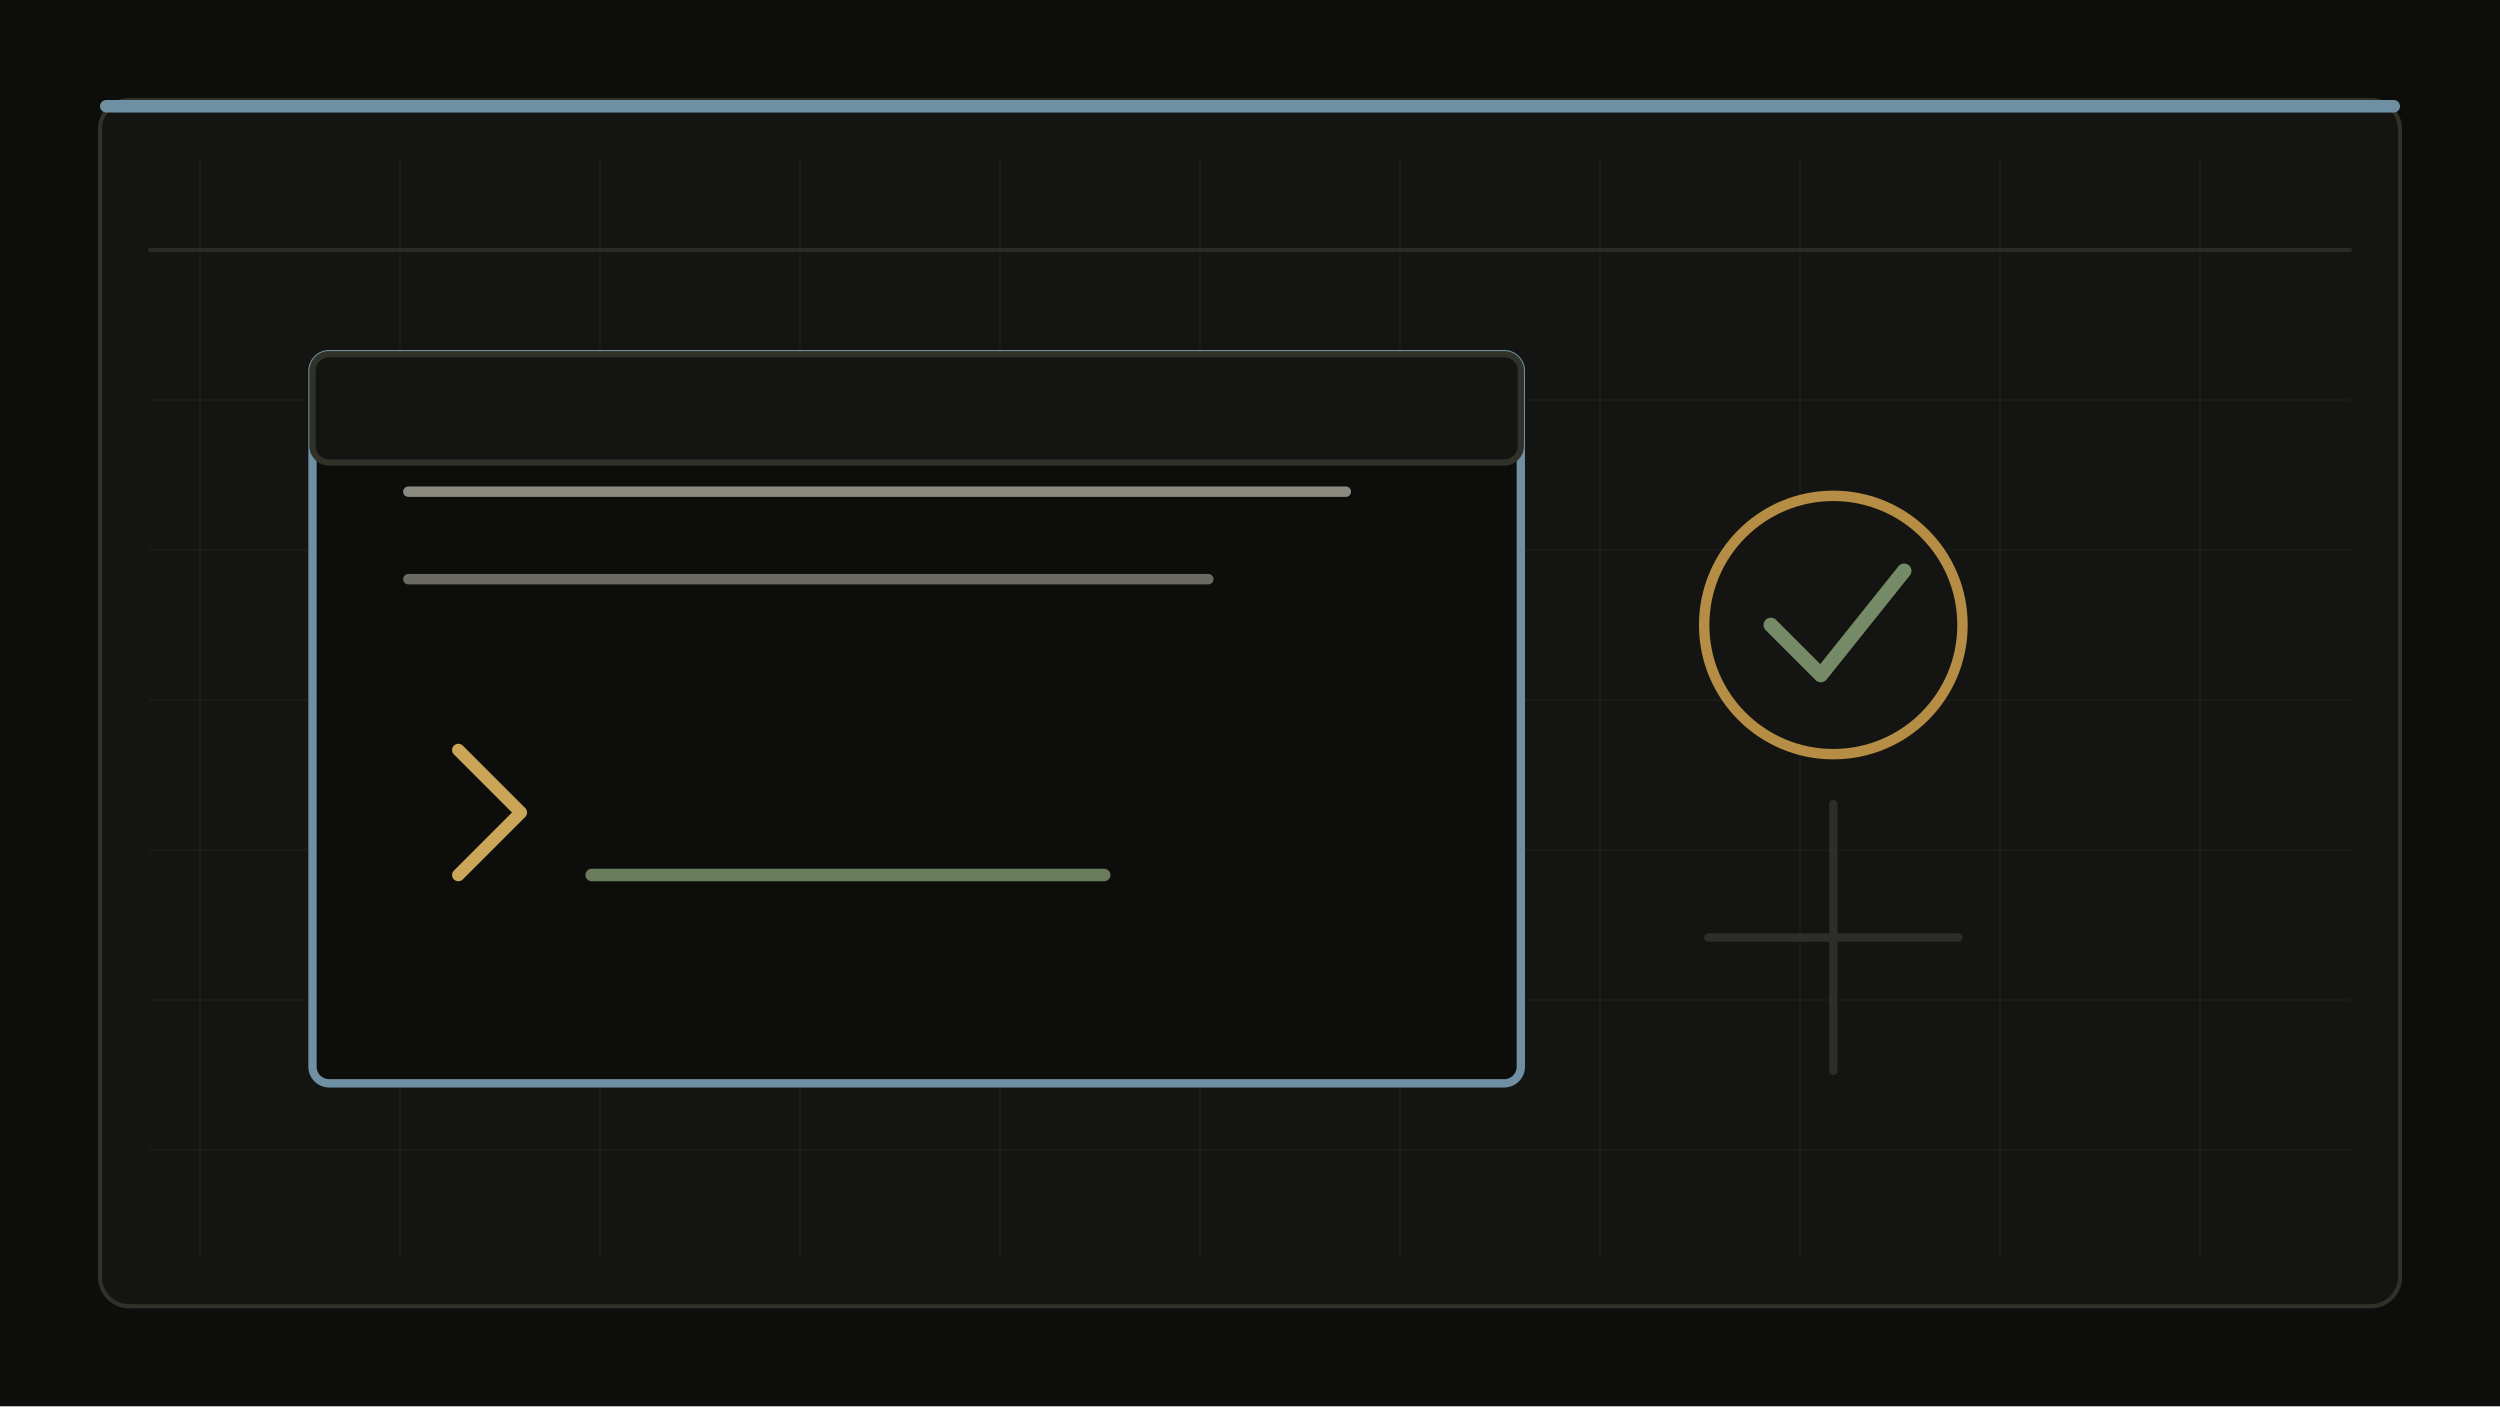
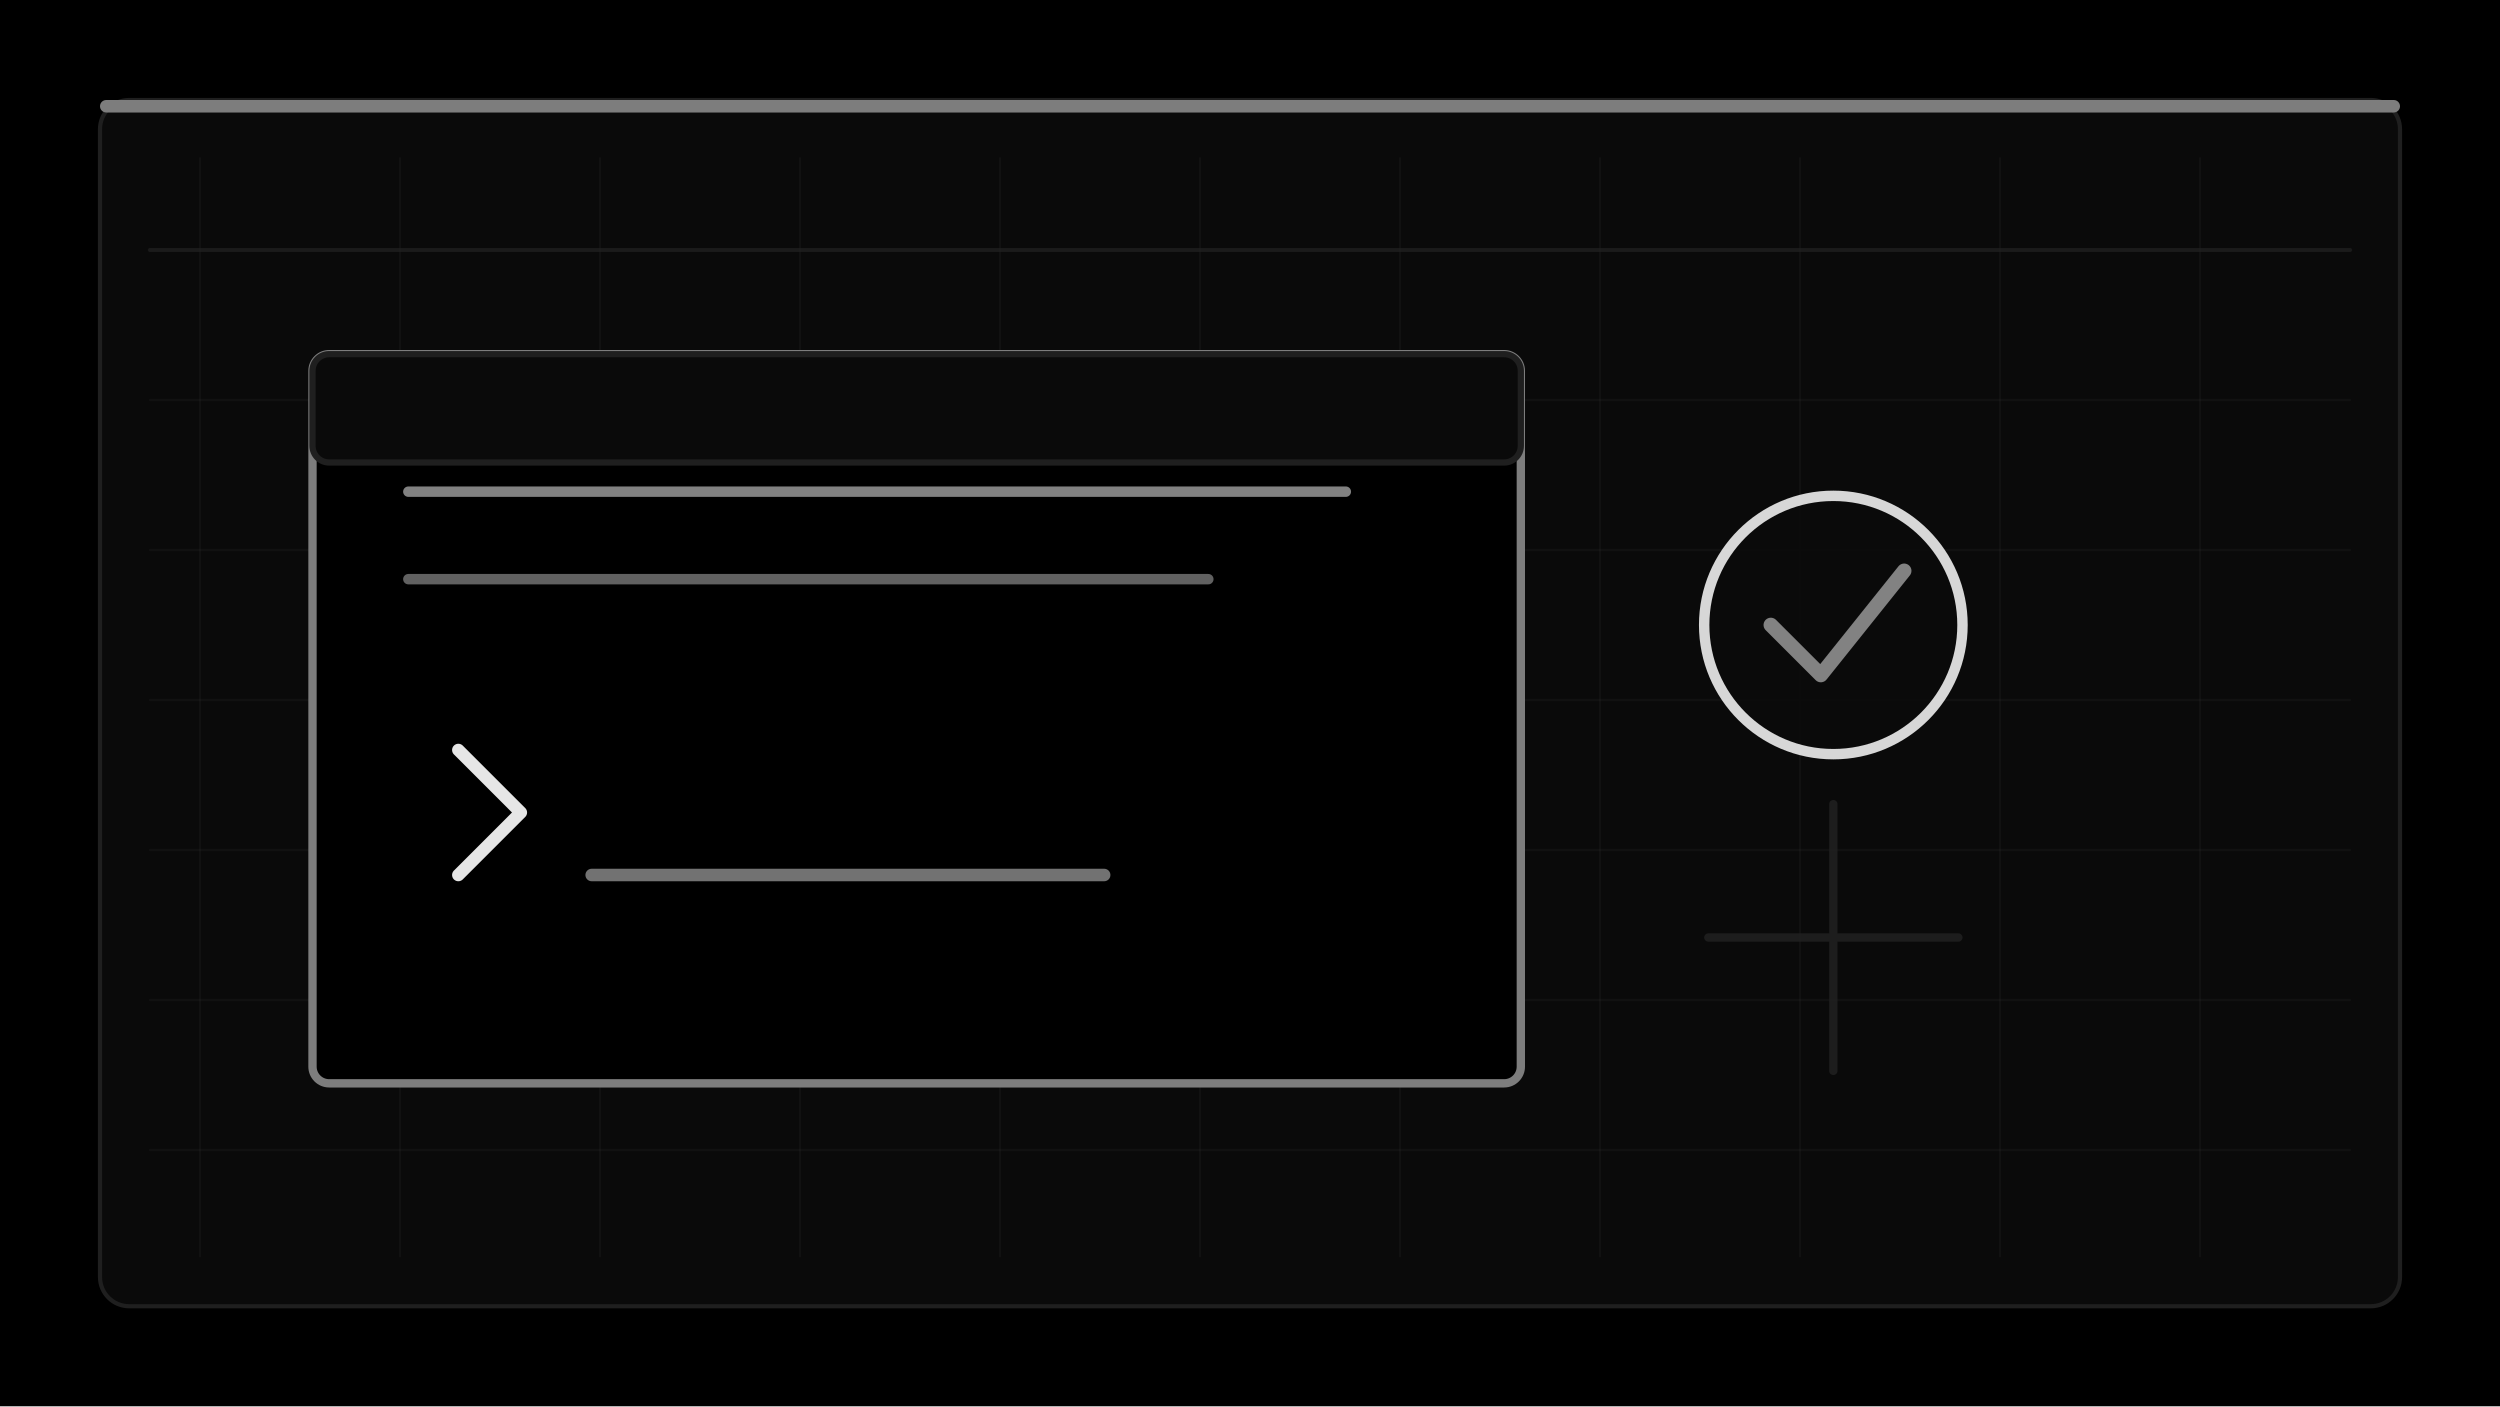
<svg xmlns="http://www.w3.org/2000/svg" viewBox="0 0 1200 675" role="img" aria-hidden="true">
-   <rect x="0" y="0" width="1200" height="675" rx="0" fill="#0d0e0c" opacity="1" />
-   <rect x="48" y="48" width="1104" height="579" rx="14" fill="#141512" stroke="#303129" stroke-width="2" opacity="1" />
-   <rect x="48" y="48" width="1104" height="6" rx="3" fill="#6f8fa3" opacity="1" />
-   <line x1="96" y1="76" x2="96" y2="603" stroke="#eee9dc" stroke-width="1" opacity="0.035" stroke-linecap="round" />
-   <line x1="192" y1="76" x2="192" y2="603" stroke="#eee9dc" stroke-width="1" opacity="0.035" stroke-linecap="round" />
-   <line x1="288" y1="76" x2="288" y2="603" stroke="#eee9dc" stroke-width="1" opacity="0.035" stroke-linecap="round" />
-   <line x1="384" y1="76" x2="384" y2="603" stroke="#eee9dc" stroke-width="1" opacity="0.035" stroke-linecap="round" />
-   <line x1="480" y1="76" x2="480" y2="603" stroke="#eee9dc" stroke-width="1" opacity="0.035" stroke-linecap="round" />
-   <line x1="576" y1="76" x2="576" y2="603" stroke="#eee9dc" stroke-width="1" opacity="0.035" stroke-linecap="round" />
-   <line x1="672" y1="76" x2="672" y2="603" stroke="#eee9dc" stroke-width="1" opacity="0.035" stroke-linecap="round" />
-   <line x1="768" y1="76" x2="768" y2="603" stroke="#eee9dc" stroke-width="1" opacity="0.035" stroke-linecap="round" />
-   <line x1="864" y1="76" x2="864" y2="603" stroke="#eee9dc" stroke-width="1" opacity="0.035" stroke-linecap="round" />
-   <line x1="960" y1="76" x2="960" y2="603" stroke="#eee9dc" stroke-width="1" opacity="0.035" stroke-linecap="round" />
-   <line x1="1056" y1="76" x2="1056" y2="603" stroke="#eee9dc" stroke-width="1" opacity="0.035" stroke-linecap="round" />
-   <line x1="72" y1="120" x2="1128" y2="120" stroke="#eee9dc" stroke-width="1" opacity="0.035" stroke-linecap="round" />
-   <line x1="72" y1="192" x2="1128" y2="192" stroke="#eee9dc" stroke-width="1" opacity="0.035" stroke-linecap="round" />
-   <line x1="72" y1="264" x2="1128" y2="264" stroke="#eee9dc" stroke-width="1" opacity="0.035" stroke-linecap="round" />
-   <line x1="72" y1="336" x2="1128" y2="336" stroke="#eee9dc" stroke-width="1" opacity="0.035" stroke-linecap="round" />
-   <line x1="72" y1="408" x2="1128" y2="408" stroke="#eee9dc" stroke-width="1" opacity="0.035" stroke-linecap="round" />
-   <line x1="72" y1="480" x2="1128" y2="480" stroke="#eee9dc" stroke-width="1" opacity="0.035" stroke-linecap="round" />
-   <line x1="72" y1="552" x2="1128" y2="552" stroke="#eee9dc" stroke-width="1" opacity="0.035" stroke-linecap="round" />
-   <line x1="72" y1="120" x2="1128" y2="120" stroke="#303129" stroke-width="2" opacity="0.75" stroke-linecap="round" />
+   <rect x="0" y="0" width="1200" height="675" rx="0" fill="#000000" opacity="1" />
+   <rect x="48" y="48" width="1104" height="579" rx="14" fill="#0a0a0a" stroke="#1f1f1f" stroke-width="2" opacity="1" />
+   <rect x="48" y="48" width="1104" height="6" rx="3" fill="#7d7d7d" opacity="1" />
+   <line x1="96" y1="76" x2="96" y2="603" stroke="#ededed" stroke-width="1" opacity="0.035" stroke-linecap="round" />
+   <line x1="192" y1="76" x2="192" y2="603" stroke="#ededed" stroke-width="1" opacity="0.035" stroke-linecap="round" />
+   <line x1="288" y1="76" x2="288" y2="603" stroke="#ededed" stroke-width="1" opacity="0.035" stroke-linecap="round" />
+   <line x1="384" y1="76" x2="384" y2="603" stroke="#ededed" stroke-width="1" opacity="0.035" stroke-linecap="round" />
+   <line x1="480" y1="76" x2="480" y2="603" stroke="#ededed" stroke-width="1" opacity="0.035" stroke-linecap="round" />
+   <line x1="576" y1="76" x2="576" y2="603" stroke="#ededed" stroke-width="1" opacity="0.035" stroke-linecap="round" />
+   <line x1="672" y1="76" x2="672" y2="603" stroke="#ededed" stroke-width="1" opacity="0.035" stroke-linecap="round" />
+   <line x1="768" y1="76" x2="768" y2="603" stroke="#ededed" stroke-width="1" opacity="0.035" stroke-linecap="round" />
+   <line x1="864" y1="76" x2="864" y2="603" stroke="#ededed" stroke-width="1" opacity="0.035" stroke-linecap="round" />
+   <line x1="960" y1="76" x2="960" y2="603" stroke="#ededed" stroke-width="1" opacity="0.035" stroke-linecap="round" />
+   <line x1="1056" y1="76" x2="1056" y2="603" stroke="#ededed" stroke-width="1" opacity="0.035" stroke-linecap="round" />
+   <line x1="72" y1="120" x2="1128" y2="120" stroke="#ededed" stroke-width="1" opacity="0.035" stroke-linecap="round" />
+   <line x1="72" y1="192" x2="1128" y2="192" stroke="#ededed" stroke-width="1" opacity="0.035" stroke-linecap="round" />
+   <line x1="72" y1="264" x2="1128" y2="264" stroke="#ededed" stroke-width="1" opacity="0.035" stroke-linecap="round" />
+   <line x1="72" y1="336" x2="1128" y2="336" stroke="#ededed" stroke-width="1" opacity="0.035" stroke-linecap="round" />
+   <line x1="72" y1="408" x2="1128" y2="408" stroke="#ededed" stroke-width="1" opacity="0.035" stroke-linecap="round" />
+   <line x1="72" y1="480" x2="1128" y2="480" stroke="#ededed" stroke-width="1" opacity="0.035" stroke-linecap="round" />
+   <line x1="72" y1="552" x2="1128" y2="552" stroke="#ededed" stroke-width="1" opacity="0.035" stroke-linecap="round" />
+   <line x1="72" y1="120" x2="1128" y2="120" stroke="#1f1f1f" stroke-width="2" opacity="0.75" stroke-linecap="round" />
  <g opacity="1">
-     <rect x="150" y="170" width="580" height="350" rx="8" fill="#0d0e0c" stroke="#6f8fa3" stroke-width="4" opacity="1" />
-     <rect x="150" y="170" width="580" height="52" rx="8" fill="#141512" stroke="#303129" stroke-width="3" opacity="1" />
-     <line x1="196" y1="236" x2="646" y2="236" stroke="#aaa99e" stroke-width="5" opacity="0.8" stroke-linecap="round" />
-     <line x1="196" y1="278" x2="580" y2="278" stroke="#aaa99e" stroke-width="5" opacity="0.6" stroke-linecap="round" />
-     <path d="M220 360L250 390L220 420" fill="none" stroke="#e0b661" stroke-width="6" opacity="0.9" stroke-linecap="round" stroke-linejoin="round" />
-     <line x1="284" y1="420" x2="530" y2="420" stroke="#7f9870" stroke-width="6" opacity="0.8" stroke-linecap="round" />
-     <circle cx="880" cy="300" r="62" fill="#141512" stroke="#c89a49" stroke-width="5" opacity="0.9" />
-     <path d="M850 300L874 324L914 274" fill="none" stroke="#7f9870" stroke-width="7" opacity="0.9" stroke-linecap="round" stroke-linejoin="round" />
-     <path d="M820 450H940M880 386V514" fill="none" stroke="#303129" stroke-width="4" opacity="0.9" stroke-linecap="round" stroke-linejoin="round" />
+     <rect x="150" y="170" width="580" height="350" rx="8" fill="#000000" stroke="#7d7d7d" stroke-width="4" opacity="1" />
+     <rect x="150" y="170" width="580" height="52" rx="8" fill="#0a0a0a" stroke="#1f1f1f" stroke-width="3" opacity="1" />
+     <line x1="196" y1="236" x2="646" y2="236" stroke="#a1a1a1" stroke-width="5" opacity="0.8" stroke-linecap="round" />
+     <line x1="196" y1="278" x2="580" y2="278" stroke="#a1a1a1" stroke-width="5" opacity="0.6" stroke-linecap="round" />
+     <path d="M220 360L250 390L220 420" fill="none" stroke="#ffffff" stroke-width="6" opacity="0.9" stroke-linecap="round" stroke-linejoin="round" />
+     <line x1="284" y1="420" x2="530" y2="420" stroke="#8f8f8f" stroke-width="6" opacity="0.8" stroke-linecap="round" />
+     <circle cx="880" cy="300" r="62" fill="#0a0a0a" stroke="#ededed" stroke-width="5" opacity="0.9" />
+     <path d="M850 300L874 324L914 274" fill="none" stroke="#8f8f8f" stroke-width="7" opacity="0.9" stroke-linecap="round" stroke-linejoin="round" />
+     <path d="M820 450H940M880 386V514" fill="none" stroke="#1f1f1f" stroke-width="4" opacity="0.9" stroke-linecap="round" stroke-linejoin="round" />
  </g>
</svg>
